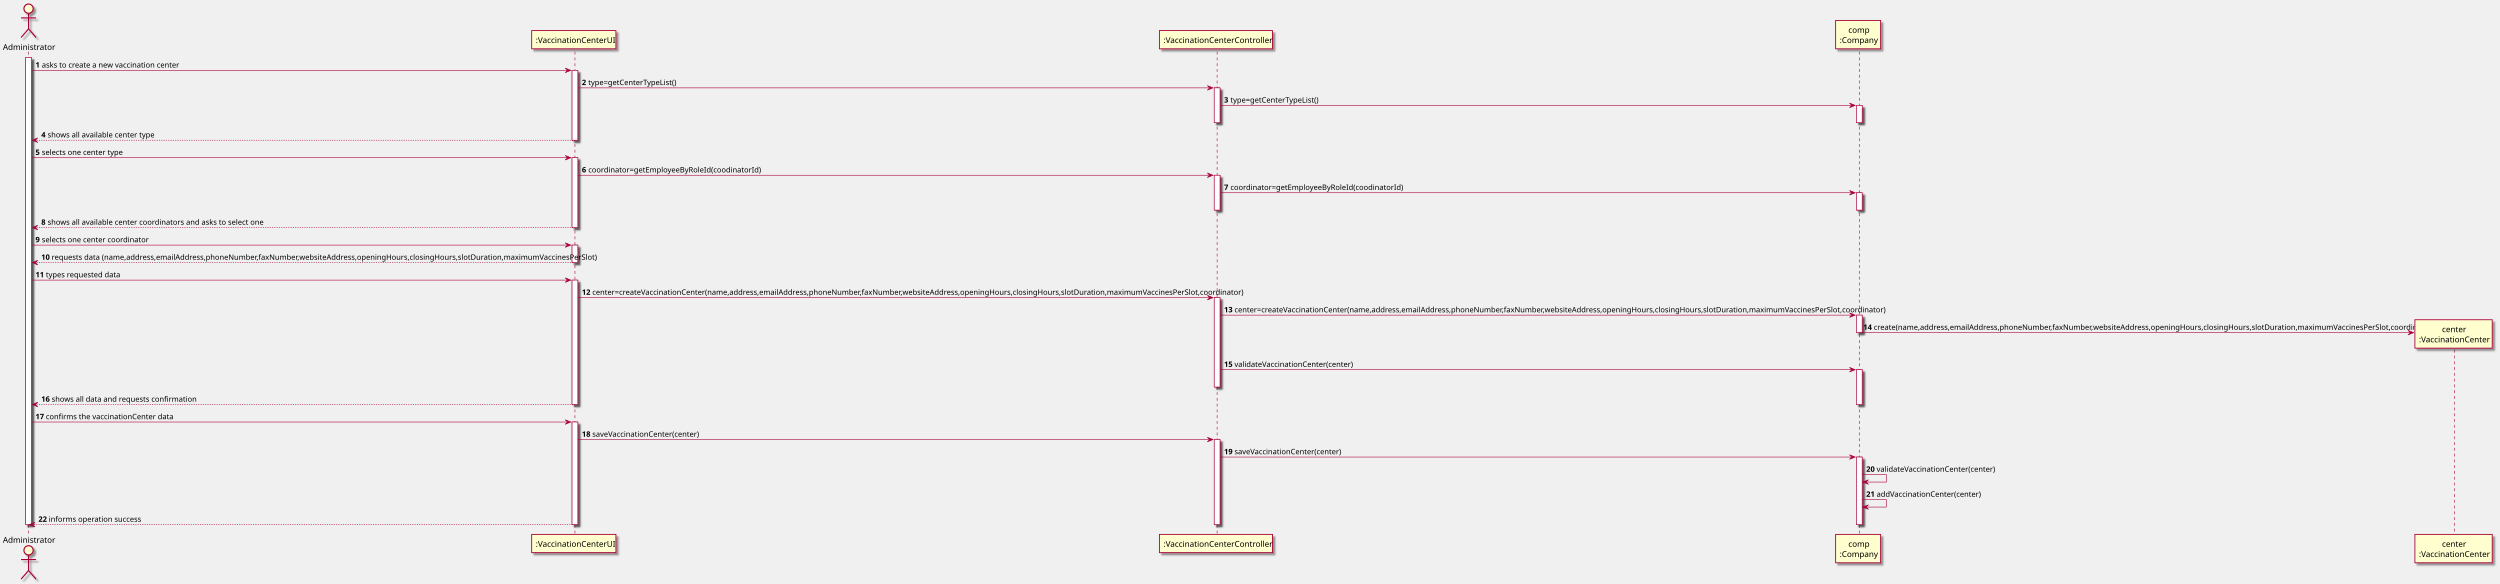
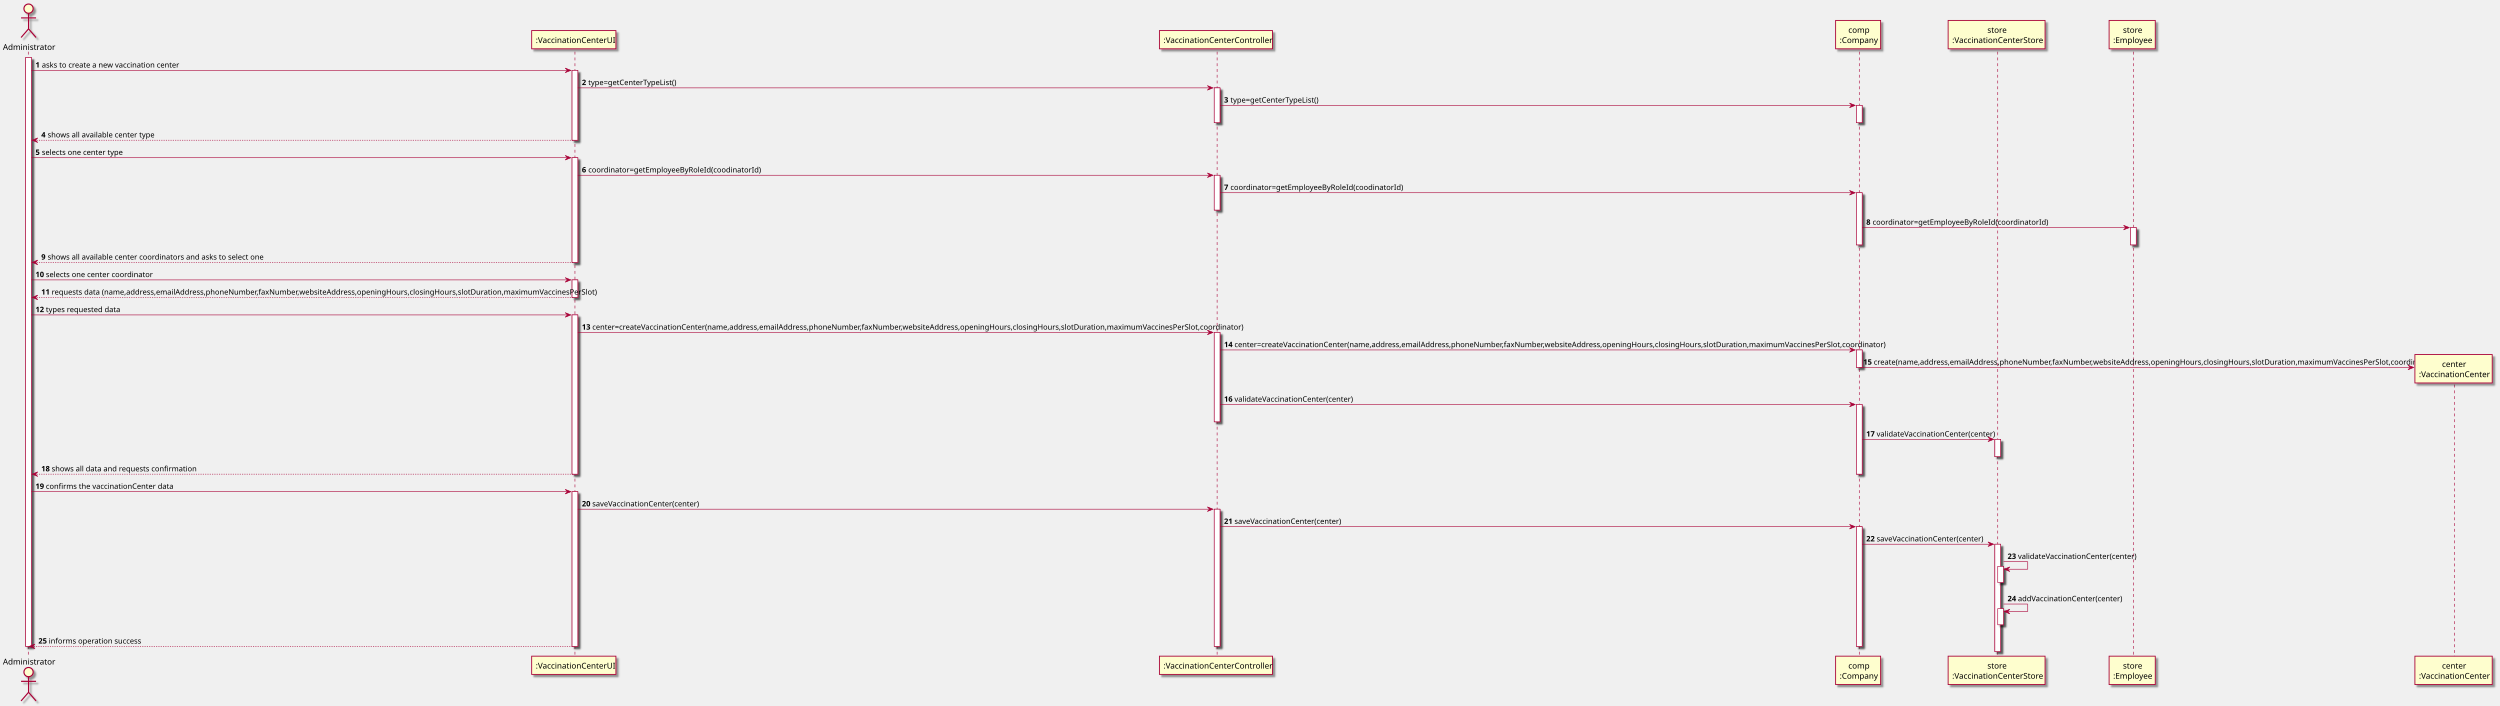
- <svg xmlns="http://www.w3.org/2000/svg" contentScriptType="application/ecmascript" contentStyleType="text/css" height="1012px" preserveAspectRatio="none" style="width:4333px;height:1012px;background:#FFFFFF;" version="1.1" viewBox="0 0 4333 1012" width="4333px" zoomAndPan="magnify">
+ <svg xmlns="http://www.w3.org/2000/svg" contentScriptType="application/ecmascript" contentStyleType="text/css" height="1223px" preserveAspectRatio="none" style="width:4333px;height:1223px;background:#FFFFFF;" version="1.1" viewBox="0 0 4333 1223" width="4333px" zoomAndPan="magnify">
  <defs>
-     <filter height="300%" id="fcncku4zuttmj" width="300%" x="-1" y="-1">
+     <filter height="300%" id="f1o88w8wm0lerd" width="300%" x="-1" y="-1">
      <feGaussianBlur result="blurOut" stdDeviation="2.0" />
      <feColorMatrix in="blurOut" result="blurOut2" type="matrix" values="0 0 0 0 0 0 0 0 0 0 0 0 0 0 0 0 0 0 .4 0" />
      <feOffset dx="4.0" dy="4.0" in="blurOut2" result="blurOut3" />
      <feBlend in="SourceGraphic" in2="blurOut3" mode="normal" />
    </filter>
  </defs>
  <g>
-     <rect fill="#FFFFFF" filter="url(#fcncku4zuttmj)" height="809.602" style="stroke:#A80036;stroke-width:1.0;" width="10" x="44.5" y="99.609" />
-     <rect fill="#FFFFFF" filter="url(#fcncku4zuttmj)" height="121.055" style="stroke:#A80036;stroke-width:1.0;" width="10" x="991.5" y="121.961" />
-     <rect fill="#FFFFFF" filter="url(#fcncku4zuttmj)" height="121.055" style="stroke:#A80036;stroke-width:1.0;" width="10" x="991.5" y="273.367" />
-     <rect fill="#FFFFFF" filter="url(#fcncku4zuttmj)" height="30.352" style="stroke:#A80036;stroke-width:1.0;" width="10" x="991.5" y="424.773" />
-     <rect fill="#FFFFFF" filter="url(#fcncku4zuttmj)" height="215.625" style="stroke:#A80036;stroke-width:1.0;" width="10" x="991.5" y="485.477" />
-     <rect fill="#FFFFFF" filter="url(#fcncku4zuttmj)" height="177.758" style="stroke:#A80036;stroke-width:1.0;" width="10" x="991.5" y="731.453" />
-     <rect fill="#FFFFFF" filter="url(#fcncku4zuttmj)" height="60.352" style="stroke:#A80036;stroke-width:1.0;" width="10" x="2104.5" y="152.312" />
-     <rect fill="#FFFFFF" filter="url(#fcncku4zuttmj)" height="60.352" style="stroke:#A80036;stroke-width:1.0;" width="10" x="2104.5" y="303.719" />
-     <rect fill="#FFFFFF" filter="url(#fcncku4zuttmj)" height="154.922" style="stroke:#A80036;stroke-width:1.0;" width="10" x="2104.5" y="515.828" />
-     <rect fill="#FFFFFF" filter="url(#fcncku4zuttmj)" height="147.406" style="stroke:#A80036;stroke-width:1.0;" width="10" x="2104.5" y="761.805" />
-     <rect fill="#FFFFFF" filter="url(#fcncku4zuttmj)" height="30" style="stroke:#A80036;stroke-width:1.0;" width="10" x="3217.5" y="182.664" />
-     <rect fill="#FFFFFF" filter="url(#fcncku4zuttmj)" height="30" style="stroke:#A80036;stroke-width:1.0;" width="10" x="3217.5" y="334.07" />
-     <rect fill="#FFFFFF" filter="url(#fcncku4zuttmj)" height="30.352" style="stroke:#A80036;stroke-width:1.0;" width="10" x="3217.5" y="546.18" />
-     <rect fill="#FFFFFF" filter="url(#fcncku4zuttmj)" height="60.352" style="stroke:#A80036;stroke-width:1.0;" width="10" x="3217.5" y="640.75" />
-     <rect fill="#FFFFFF" filter="url(#fcncku4zuttmj)" height="117.055" style="stroke:#A80036;stroke-width:1.0;" width="10" x="3217.5" y="792.156" />
-     <line style="stroke:#A80036;stroke-width:1.0;stroke-dasharray:5.0,5.0;" x1="49" x2="49" y1="89.609" y2="927.211" />
-     <line style="stroke:#A80036;stroke-width:1.0;stroke-dasharray:5.0,5.0;" x1="996.5" x2="996.5" y1="89.609" y2="927.211" />
-     <line style="stroke:#A80036;stroke-width:1.0;stroke-dasharray:5.0,5.0;" x1="2109.5" x2="2109.5" y1="89.609" y2="927.211" />
-     <line style="stroke:#A80036;stroke-width:1.0;stroke-dasharray:5.0,5.0;" x1="3222.5" x2="3222.5" y1="89.609" y2="927.211" />
-     <line style="stroke:#A80036;stroke-width:1.0;stroke-dasharray:5.0,5.0;" x1="4254.5" x2="4254.5" y1="596.289" y2="927.211" />
+     <rect fill="#FFFFFF" filter="url(#f1o88w8wm0lerd)" height="1020.656" style="stroke:#A80036;stroke-width:1.0;" width="10" x="44.5" y="99.609" />
+     <rect fill="#FFFFFF" filter="url(#f1o88w8wm0lerd)" height="121.055" style="stroke:#A80036;stroke-width:1.0;" width="10" x="991.5" y="121.961" />
+     <rect fill="#FFFFFF" filter="url(#f1o88w8wm0lerd)" height="181.406" style="stroke:#A80036;stroke-width:1.0;" width="10" x="991.5" y="273.367" />
+     <rect fill="#FFFFFF" filter="url(#f1o88w8wm0lerd)" height="30.352" style="stroke:#A80036;stroke-width:1.0;" width="10" x="991.5" y="485.125" />
+     <rect fill="#FFFFFF" filter="url(#f1o88w8wm0lerd)" height="275.977" style="stroke:#A80036;stroke-width:1.0;" width="10" x="991.5" y="545.828" />
+     <rect fill="#FFFFFF" filter="url(#f1o88w8wm0lerd)" height="268.109" style="stroke:#A80036;stroke-width:1.0;" width="10" x="991.5" y="852.156" />
+     <rect fill="#FFFFFF" filter="url(#f1o88w8wm0lerd)" height="60.352" style="stroke:#A80036;stroke-width:1.0;" width="10" x="2104.5" y="152.312" />
+     <rect fill="#FFFFFF" filter="url(#f1o88w8wm0lerd)" height="60.352" style="stroke:#A80036;stroke-width:1.0;" width="10" x="2104.5" y="303.719" />
+     <rect fill="#FFFFFF" filter="url(#f1o88w8wm0lerd)" height="154.922" style="stroke:#A80036;stroke-width:1.0;" width="10" x="2104.5" y="576.18" />
+     <rect fill="#FFFFFF" filter="url(#f1o88w8wm0lerd)" height="237.758" style="stroke:#A80036;stroke-width:1.0;" width="10" x="2104.5" y="882.508" />
+     <rect fill="#FFFFFF" filter="url(#f1o88w8wm0lerd)" height="30" style="stroke:#A80036;stroke-width:1.0;" width="10" x="3217.5" y="182.664" />
+     <rect fill="#FFFFFF" filter="url(#f1o88w8wm0lerd)" height="90.352" style="stroke:#A80036;stroke-width:1.0;" width="10" x="3217.5" y="334.07" />
+     <rect fill="#FFFFFF" filter="url(#f1o88w8wm0lerd)" height="30.352" style="stroke:#A80036;stroke-width:1.0;" width="10" x="3217.5" y="606.531" />
+     <rect fill="#FFFFFF" filter="url(#f1o88w8wm0lerd)" height="120.703" style="stroke:#A80036;stroke-width:1.0;" width="10" x="3217.5" y="701.102" />
+     <rect fill="#FFFFFF" filter="url(#f1o88w8wm0lerd)" height="207.406" style="stroke:#A80036;stroke-width:1.0;" width="10" x="3217.5" y="912.859" />
+     <rect fill="#FFFFFF" filter="url(#f1o88w8wm0lerd)" height="30" style="stroke:#A80036;stroke-width:1.0;" width="10" x="3457.5" y="761.453" />
+     <rect fill="#FFFFFF" filter="url(#f1o88w8wm0lerd)" height="186.055" style="stroke:#A80036;stroke-width:1.0;" width="10" x="3457.5" y="943.211" />
+     <rect fill="#FFFFFF" filter="url(#f1o88w8wm0lerd)" height="28" style="stroke:#A80036;stroke-width:1.0;" width="10" x="3462.5" y="981.562" />
+     <rect fill="#FFFFFF" filter="url(#f1o88w8wm0lerd)" height="28" style="stroke:#A80036;stroke-width:1.0;" width="10" x="3462.5" y="1054.914" />
+     <rect fill="#FFFFFF" filter="url(#f1o88w8wm0lerd)" height="30" style="stroke:#A80036;stroke-width:1.0;" width="10" x="3692.5" y="394.422" />
+     <line style="stroke:#A80036;stroke-width:1.0;stroke-dasharray:5.0,5.0;" x1="49" x2="49" y1="89.609" y2="1138.266" />
+     <line style="stroke:#A80036;stroke-width:1.0;stroke-dasharray:5.0,5.0;" x1="996.5" x2="996.5" y1="89.609" y2="1138.266" />
+     <line style="stroke:#A80036;stroke-width:1.0;stroke-dasharray:5.0,5.0;" x1="2109.5" x2="2109.5" y1="89.609" y2="1138.266" />
+     <line style="stroke:#A80036;stroke-width:1.0;stroke-dasharray:5.0,5.0;" x1="3222.5" x2="3222.5" y1="89.609" y2="1138.266" />
+     <line style="stroke:#A80036;stroke-width:1.0;stroke-dasharray:5.0,5.0;" x1="3462.5" x2="3462.5" y1="89.609" y2="1138.266" />
+     <line style="stroke:#A80036;stroke-width:1.0;stroke-dasharray:5.0,5.0;" x1="3697.5" x2="3697.5" y1="89.609" y2="1138.266" />
+     <line style="stroke:#A80036;stroke-width:1.0;stroke-dasharray:5.0,5.0;" x1="4254.5" x2="4254.5" y1="656.641" y2="1138.266" />
    <text fill="#000000" font-family="sans-serif" font-size="14" lengthAdjust="spacing" textLength="83" x="5" y="86.533">Administrator</text>
-     <ellipse cx="49.5" cy="15" fill="#FEFECE" filter="url(#fcncku4zuttmj)" rx="8" ry="8" style="stroke:#A80036;stroke-width:2.0;" />
-     <path d="M49.5,23 L49.5,50 M36.5,31 L62.5,31 M49.5,50 L36.5,65 M49.5,50 L62.5,65 " fill="none" filter="url(#fcncku4zuttmj)" style="stroke:#A80036;stroke-width:2.0;" />
-     <text fill="#000000" font-family="sans-serif" font-size="14" lengthAdjust="spacing" textLength="83" x="5" y="940.744">Administrator</text>
-     <ellipse cx="49.5" cy="953.82" fill="#FEFECE" filter="url(#fcncku4zuttmj)" rx="8" ry="8" style="stroke:#A80036;stroke-width:2.0;" />
-     <path d="M49.5,961.82 L49.5,988.82 M36.5,969.82 L62.5,969.82 M49.5,988.82 L36.5,1003.82 M49.5,988.82 L62.5,1003.82 " fill="none" filter="url(#fcncku4zuttmj)" style="stroke:#A80036;stroke-width:2.0;" />
-     <rect fill="#FEFECE" filter="url(#fcncku4zuttmj)" height="31.609" style="stroke:#A80036;stroke-width:1.5;" width="146" x="921.5" y="53" />
+     <ellipse cx="49.5" cy="15" fill="#FEFECE" filter="url(#f1o88w8wm0lerd)" rx="8" ry="8" style="stroke:#A80036;stroke-width:2.0;" />
+     <path d="M49.5,23 L49.5,50 M36.5,31 L62.5,31 M49.5,50 L36.5,65 M49.5,50 L62.5,65 " fill="none" filter="url(#f1o88w8wm0lerd)" style="stroke:#A80036;stroke-width:2.0;" />
+     <text fill="#000000" font-family="sans-serif" font-size="14" lengthAdjust="spacing" textLength="83" x="5" y="1151.799">Administrator</text>
+     <ellipse cx="49.5" cy="1164.875" fill="#FEFECE" filter="url(#f1o88w8wm0lerd)" rx="8" ry="8" style="stroke:#A80036;stroke-width:2.0;" />
+     <path d="M49.5,1172.875 L49.5,1199.875 M36.5,1180.875 L62.5,1180.875 M49.5,1199.875 L36.5,1214.875 M49.5,1199.875 L62.5,1214.875 " fill="none" filter="url(#f1o88w8wm0lerd)" style="stroke:#A80036;stroke-width:2.0;" />
+     <rect fill="#FEFECE" filter="url(#f1o88w8wm0lerd)" height="31.609" style="stroke:#A80036;stroke-width:1.5;" width="146" x="921.5" y="53" />
    <text fill="#000000" font-family="sans-serif" font-size="14" lengthAdjust="spacing" textLength="132" x="928.5" y="74.533">:VaccinationCenterUI</text>
-     <rect fill="#FEFECE" filter="url(#fcncku4zuttmj)" height="31.609" style="stroke:#A80036;stroke-width:1.5;" width="146" x="921.5" y="926.211" />
-     <text fill="#000000" font-family="sans-serif" font-size="14" lengthAdjust="spacing" textLength="132" x="928.5" y="947.744">:VaccinationCenterUI</text>
-     <rect fill="#FEFECE" filter="url(#fcncku4zuttmj)" height="31.609" style="stroke:#A80036;stroke-width:1.5;" width="196" x="2009.5" y="53" />
+     <rect fill="#FEFECE" filter="url(#f1o88w8wm0lerd)" height="31.609" style="stroke:#A80036;stroke-width:1.5;" width="146" x="921.5" y="1137.266" />
+     <text fill="#000000" font-family="sans-serif" font-size="14" lengthAdjust="spacing" textLength="132" x="928.5" y="1158.799">:VaccinationCenterUI</text>
+     <rect fill="#FEFECE" filter="url(#f1o88w8wm0lerd)" height="31.609" style="stroke:#A80036;stroke-width:1.5;" width="196" x="2009.5" y="53" />
    <text fill="#000000" font-family="sans-serif" font-size="14" lengthAdjust="spacing" textLength="182" x="2016.5" y="74.533">:VaccinationCenterController</text>
-     <rect fill="#FEFECE" filter="url(#fcncku4zuttmj)" height="31.609" style="stroke:#A80036;stroke-width:1.5;" width="196" x="2009.5" y="926.211" />
-     <text fill="#000000" font-family="sans-serif" font-size="14" lengthAdjust="spacing" textLength="182" x="2016.5" y="947.744">:VaccinationCenterController</text>
-     <rect fill="#FEFECE" filter="url(#fcncku4zuttmj)" height="49.219" style="stroke:#A80036;stroke-width:1.5;" width="78" x="3181.5" y="35.391" />
+     <rect fill="#FEFECE" filter="url(#f1o88w8wm0lerd)" height="31.609" style="stroke:#A80036;stroke-width:1.5;" width="196" x="2009.5" y="1137.266" />
+     <text fill="#000000" font-family="sans-serif" font-size="14" lengthAdjust="spacing" textLength="182" x="2016.5" y="1158.799">:VaccinationCenterController</text>
+     <rect fill="#FEFECE" filter="url(#f1o88w8wm0lerd)" height="49.219" style="stroke:#A80036;stroke-width:1.5;" width="78" x="3181.5" y="35.391" />
    <text fill="#000000" font-family="sans-serif" font-size="14" lengthAdjust="spacing" textLength="34" x="3203.5" y="56.924">comp</text>
    <text fill="#000000" font-family="sans-serif" font-size="14" lengthAdjust="spacing" textLength="64" x="3188.5" y="74.533">:Company</text>
-     <rect fill="#FEFECE" filter="url(#fcncku4zuttmj)" height="49.219" style="stroke:#A80036;stroke-width:1.5;" width="78" x="3181.5" y="926.211" />
-     <text fill="#000000" font-family="sans-serif" font-size="14" lengthAdjust="spacing" textLength="34" x="3203.5" y="947.744">comp</text>
-     <text fill="#000000" font-family="sans-serif" font-size="14" lengthAdjust="spacing" textLength="64" x="3188.5" y="965.354">:Company</text>
-     <rect fill="#FEFECE" filter="url(#fcncku4zuttmj)" height="49.219" style="stroke:#A80036;stroke-width:1.5;" width="134" x="4185.5" y="926.211" />
-     <text fill="#000000" font-family="sans-serif" font-size="14" lengthAdjust="spacing" textLength="40" x="4232.5" y="947.744">center</text>
-     <text fill="#000000" font-family="sans-serif" font-size="14" lengthAdjust="spacing" textLength="120" x="4192.5" y="965.354">:VaccinationCenter</text>
-     <rect fill="#FFFFFF" filter="url(#fcncku4zuttmj)" height="809.602" style="stroke:#A80036;stroke-width:1.0;" width="10" x="44.5" y="99.609" />
-     <rect fill="#FFFFFF" filter="url(#fcncku4zuttmj)" height="121.055" style="stroke:#A80036;stroke-width:1.0;" width="10" x="991.5" y="121.961" />
-     <rect fill="#FFFFFF" filter="url(#fcncku4zuttmj)" height="121.055" style="stroke:#A80036;stroke-width:1.0;" width="10" x="991.5" y="273.367" />
-     <rect fill="#FFFFFF" filter="url(#fcncku4zuttmj)" height="30.352" style="stroke:#A80036;stroke-width:1.0;" width="10" x="991.5" y="424.773" />
-     <rect fill="#FFFFFF" filter="url(#fcncku4zuttmj)" height="215.625" style="stroke:#A80036;stroke-width:1.0;" width="10" x="991.5" y="485.477" />
-     <rect fill="#FFFFFF" filter="url(#fcncku4zuttmj)" height="177.758" style="stroke:#A80036;stroke-width:1.0;" width="10" x="991.5" y="731.453" />
-     <rect fill="#FFFFFF" filter="url(#fcncku4zuttmj)" height="60.352" style="stroke:#A80036;stroke-width:1.0;" width="10" x="2104.5" y="152.312" />
-     <rect fill="#FFFFFF" filter="url(#fcncku4zuttmj)" height="60.352" style="stroke:#A80036;stroke-width:1.0;" width="10" x="2104.5" y="303.719" />
-     <rect fill="#FFFFFF" filter="url(#fcncku4zuttmj)" height="154.922" style="stroke:#A80036;stroke-width:1.0;" width="10" x="2104.5" y="515.828" />
-     <rect fill="#FFFFFF" filter="url(#fcncku4zuttmj)" height="147.406" style="stroke:#A80036;stroke-width:1.0;" width="10" x="2104.5" y="761.805" />
-     <rect fill="#FFFFFF" filter="url(#fcncku4zuttmj)" height="30" style="stroke:#A80036;stroke-width:1.0;" width="10" x="3217.5" y="182.664" />
-     <rect fill="#FFFFFF" filter="url(#fcncku4zuttmj)" height="30" style="stroke:#A80036;stroke-width:1.0;" width="10" x="3217.5" y="334.07" />
-     <rect fill="#FFFFFF" filter="url(#fcncku4zuttmj)" height="30.352" style="stroke:#A80036;stroke-width:1.0;" width="10" x="3217.5" y="546.18" />
-     <rect fill="#FFFFFF" filter="url(#fcncku4zuttmj)" height="60.352" style="stroke:#A80036;stroke-width:1.0;" width="10" x="3217.5" y="640.75" />
-     <rect fill="#FFFFFF" filter="url(#fcncku4zuttmj)" height="117.055" style="stroke:#A80036;stroke-width:1.0;" width="10" x="3217.5" y="792.156" />
+     <rect fill="#FEFECE" filter="url(#f1o88w8wm0lerd)" height="49.219" style="stroke:#A80036;stroke-width:1.5;" width="78" x="3181.5" y="1137.266" />
+     <text fill="#000000" font-family="sans-serif" font-size="14" lengthAdjust="spacing" textLength="34" x="3203.5" y="1158.799">comp</text>
+     <text fill="#000000" font-family="sans-serif" font-size="14" lengthAdjust="spacing" textLength="64" x="3188.5" y="1176.408">:Company</text>
+     <rect fill="#FEFECE" filter="url(#f1o88w8wm0lerd)" height="49.219" style="stroke:#A80036;stroke-width:1.5;" width="168" x="3376.5" y="35.391" />
+     <text fill="#000000" font-family="sans-serif" font-size="14" lengthAdjust="spacing" textLength="32" x="3444.5" y="56.924">store</text>
+     <text fill="#000000" font-family="sans-serif" font-size="14" lengthAdjust="spacing" textLength="154" x="3383.5" y="74.533">:VaccinationCenterStore</text>
+     <rect fill="#FEFECE" filter="url(#f1o88w8wm0lerd)" height="49.219" style="stroke:#A80036;stroke-width:1.5;" width="168" x="3376.5" y="1137.266" />
+     <text fill="#000000" font-family="sans-serif" font-size="14" lengthAdjust="spacing" textLength="32" x="3444.5" y="1158.799">store</text>
+     <text fill="#000000" font-family="sans-serif" font-size="14" lengthAdjust="spacing" textLength="154" x="3383.5" y="1176.408">:VaccinationCenterStore</text>
+     <rect fill="#FEFECE" filter="url(#f1o88w8wm0lerd)" height="49.219" style="stroke:#A80036;stroke-width:1.5;" width="80" x="3655.5" y="35.391" />
+     <text fill="#000000" font-family="sans-serif" font-size="14" lengthAdjust="spacing" textLength="32" x="3679.5" y="56.924">store</text>
+     <text fill="#000000" font-family="sans-serif" font-size="14" lengthAdjust="spacing" textLength="66" x="3662.5" y="74.533">:Employee</text>
+     <rect fill="#FEFECE" filter="url(#f1o88w8wm0lerd)" height="49.219" style="stroke:#A80036;stroke-width:1.5;" width="80" x="3655.5" y="1137.266" />
+     <text fill="#000000" font-family="sans-serif" font-size="14" lengthAdjust="spacing" textLength="32" x="3679.5" y="1158.799">store</text>
+     <text fill="#000000" font-family="sans-serif" font-size="14" lengthAdjust="spacing" textLength="66" x="3662.5" y="1176.408">:Employee</text>
+     <rect fill="#FEFECE" filter="url(#f1o88w8wm0lerd)" height="49.219" style="stroke:#A80036;stroke-width:1.5;" width="134" x="4185.5" y="1137.266" />
+     <text fill="#000000" font-family="sans-serif" font-size="14" lengthAdjust="spacing" textLength="40" x="4232.5" y="1158.799">center</text>
+     <text fill="#000000" font-family="sans-serif" font-size="14" lengthAdjust="spacing" textLength="120" x="4192.5" y="1176.408">:VaccinationCenter</text>
+     <rect fill="#FFFFFF" filter="url(#f1o88w8wm0lerd)" height="1020.656" style="stroke:#A80036;stroke-width:1.0;" width="10" x="44.5" y="99.609" />
+     <rect fill="#FFFFFF" filter="url(#f1o88w8wm0lerd)" height="121.055" style="stroke:#A80036;stroke-width:1.0;" width="10" x="991.5" y="121.961" />
+     <rect fill="#FFFFFF" filter="url(#f1o88w8wm0lerd)" height="181.406" style="stroke:#A80036;stroke-width:1.0;" width="10" x="991.5" y="273.367" />
+     <rect fill="#FFFFFF" filter="url(#f1o88w8wm0lerd)" height="30.352" style="stroke:#A80036;stroke-width:1.0;" width="10" x="991.5" y="485.125" />
+     <rect fill="#FFFFFF" filter="url(#f1o88w8wm0lerd)" height="275.977" style="stroke:#A80036;stroke-width:1.0;" width="10" x="991.5" y="545.828" />
+     <rect fill="#FFFFFF" filter="url(#f1o88w8wm0lerd)" height="268.109" style="stroke:#A80036;stroke-width:1.0;" width="10" x="991.5" y="852.156" />
+     <rect fill="#FFFFFF" filter="url(#f1o88w8wm0lerd)" height="60.352" style="stroke:#A80036;stroke-width:1.0;" width="10" x="2104.5" y="152.312" />
+     <rect fill="#FFFFFF" filter="url(#f1o88w8wm0lerd)" height="60.352" style="stroke:#A80036;stroke-width:1.0;" width="10" x="2104.5" y="303.719" />
+     <rect fill="#FFFFFF" filter="url(#f1o88w8wm0lerd)" height="154.922" style="stroke:#A80036;stroke-width:1.0;" width="10" x="2104.5" y="576.18" />
+     <rect fill="#FFFFFF" filter="url(#f1o88w8wm0lerd)" height="237.758" style="stroke:#A80036;stroke-width:1.0;" width="10" x="2104.5" y="882.508" />
+     <rect fill="#FFFFFF" filter="url(#f1o88w8wm0lerd)" height="30" style="stroke:#A80036;stroke-width:1.0;" width="10" x="3217.5" y="182.664" />
+     <rect fill="#FFFFFF" filter="url(#f1o88w8wm0lerd)" height="90.352" style="stroke:#A80036;stroke-width:1.0;" width="10" x="3217.5" y="334.07" />
+     <rect fill="#FFFFFF" filter="url(#f1o88w8wm0lerd)" height="30.352" style="stroke:#A80036;stroke-width:1.0;" width="10" x="3217.5" y="606.531" />
+     <rect fill="#FFFFFF" filter="url(#f1o88w8wm0lerd)" height="120.703" style="stroke:#A80036;stroke-width:1.0;" width="10" x="3217.5" y="701.102" />
+     <rect fill="#FFFFFF" filter="url(#f1o88w8wm0lerd)" height="207.406" style="stroke:#A80036;stroke-width:1.0;" width="10" x="3217.5" y="912.859" />
+     <rect fill="#FFFFFF" filter="url(#f1o88w8wm0lerd)" height="30" style="stroke:#A80036;stroke-width:1.0;" width="10" x="3457.5" y="761.453" />
+     <rect fill="#FFFFFF" filter="url(#f1o88w8wm0lerd)" height="186.055" style="stroke:#A80036;stroke-width:1.0;" width="10" x="3457.5" y="943.211" />
+     <rect fill="#FFFFFF" filter="url(#f1o88w8wm0lerd)" height="28" style="stroke:#A80036;stroke-width:1.0;" width="10" x="3462.5" y="981.562" />
+     <rect fill="#FFFFFF" filter="url(#f1o88w8wm0lerd)" height="28" style="stroke:#A80036;stroke-width:1.0;" width="10" x="3462.5" y="1054.914" />
+     <rect fill="#FFFFFF" filter="url(#f1o88w8wm0lerd)" height="30" style="stroke:#A80036;stroke-width:1.0;" width="10" x="3692.5" y="394.422" />
    <polygon fill="#A80036" points="979.5,117.961,989.5,121.961,979.5,125.961,983.5,121.961" style="stroke:#A80036;stroke-width:1.0;" />
    <line style="stroke:#A80036;stroke-width:1.0;" x1="54.5" x2="985.5" y1="121.961" y2="121.961" />
    <text fill="#000000" font-family="sans-serif" font-size="13" font-weight="bold" lengthAdjust="spacing" textLength="7" x="61.5" y="117.105">1</text>
    <text fill="#000000" font-family="sans-serif" font-size="13" lengthAdjust="spacing" textLength="229" x="72.5" y="117.105">asks to create a new vaccination center</text>
    <polygon fill="#A80036" points="2092.5,148.312,2102.5,152.312,2092.5,156.312,2096.5,152.312" style="stroke:#A80036;stroke-width:1.0;" />
    <line style="stroke:#A80036;stroke-width:1.0;" x1="1001.5" x2="2098.5" y1="152.312" y2="152.312" />
    <text fill="#000000" font-family="sans-serif" font-size="13" font-weight="bold" lengthAdjust="spacing" textLength="7" x="1008.5" y="147.456">2</text>
    <text fill="#000000" font-family="sans-serif" font-size="13" lengthAdjust="spacing" textLength="146" x="1019.5" y="147.456">type=getCenterTypeList()</text>
    <polygon fill="#A80036" points="3205.5,178.664,3215.5,182.664,3205.5,186.664,3209.5,182.664" style="stroke:#A80036;stroke-width:1.0;" />
    <line style="stroke:#A80036;stroke-width:1.0;" x1="2114.5" x2="3211.5" y1="182.664" y2="182.664" />
    <text fill="#000000" font-family="sans-serif" font-size="13" font-weight="bold" lengthAdjust="spacing" textLength="7" x="2121.5" y="177.808">3</text>
    <text fill="#000000" font-family="sans-serif" font-size="13" lengthAdjust="spacing" textLength="146" x="2132.5" y="177.808">type=getCenterTypeList()</text>
    <polygon fill="#A80036" points="65.5,239.016,55.5,243.016,65.5,247.016,61.5,243.016" style="stroke:#A80036;stroke-width:1.0;" />
    <line style="stroke:#A80036;stroke-width:1.0;stroke-dasharray:2.0,2.0;" x1="59.5" x2="995.5" y1="243.016" y2="243.016" />
    <text fill="#000000" font-family="sans-serif" font-size="13" font-weight="bold" lengthAdjust="spacing" textLength="7" x="71.5" y="238.159">4</text>
    <text fill="#000000" font-family="sans-serif" font-size="13" lengthAdjust="spacing" textLength="176" x="82.5" y="238.159">shows all available center type</text>
    <polygon fill="#A80036" points="979.5,269.367,989.5,273.367,979.5,277.367,983.5,273.367" style="stroke:#A80036;stroke-width:1.0;" />
    <line style="stroke:#A80036;stroke-width:1.0;" x1="54.5" x2="985.5" y1="273.367" y2="273.367" />
    <text fill="#000000" font-family="sans-serif" font-size="13" font-weight="bold" lengthAdjust="spacing" textLength="7" x="61.5" y="268.511">5</text>
    <text fill="#000000" font-family="sans-serif" font-size="13" lengthAdjust="spacing" textLength="136" x="72.5" y="268.511">selects one center type</text>
    <polygon fill="#A80036" points="2092.5,299.719,2102.5,303.719,2092.5,307.719,2096.5,303.719" style="stroke:#A80036;stroke-width:1.0;" />
    <line style="stroke:#A80036;stroke-width:1.0;" x1="1001.5" x2="2098.5" y1="303.719" y2="303.719" />
    <text fill="#000000" font-family="sans-serif" font-size="13" font-weight="bold" lengthAdjust="spacing" textLength="7" x="1008.5" y="298.862">6</text>
    <text fill="#000000" font-family="sans-serif" font-size="13" lengthAdjust="spacing" textLength="278" x="1019.5" y="298.862">coordinator=getEmployeeByRoleId(coodinatorId)</text>
    <polygon fill="#A80036" points="3205.5,330.07,3215.5,334.07,3205.5,338.07,3209.5,334.07" style="stroke:#A80036;stroke-width:1.0;" />
    <line style="stroke:#A80036;stroke-width:1.0;" x1="2114.5" x2="3211.5" y1="334.07" y2="334.07" />
    <text fill="#000000" font-family="sans-serif" font-size="13" font-weight="bold" lengthAdjust="spacing" textLength="7" x="2121.5" y="329.214">7</text>
    <text fill="#000000" font-family="sans-serif" font-size="13" lengthAdjust="spacing" textLength="278" x="2132.5" y="329.214">coordinator=getEmployeeByRoleId(coodinatorId)</text>
-     <polygon fill="#A80036" points="65.5,390.422,55.5,394.422,65.5,398.422,61.5,394.422" style="stroke:#A80036;stroke-width:1.0;" />
-     <line style="stroke:#A80036;stroke-width:1.0;stroke-dasharray:2.0,2.0;" x1="59.5" x2="995.5" y1="394.422" y2="394.422" />
-     <text fill="#000000" font-family="sans-serif" font-size="13" font-weight="bold" lengthAdjust="spacing" textLength="7" x="71.5" y="389.565">8</text>
-     <text fill="#000000" font-family="sans-serif" font-size="13" lengthAdjust="spacing" textLength="358" x="82.5" y="389.565">shows all available center coordinators and asks to select one</text>
-     <polygon fill="#A80036" points="979.5,420.773,989.5,424.773,979.5,428.773,983.5,424.773" style="stroke:#A80036;stroke-width:1.0;" />
-     <line style="stroke:#A80036;stroke-width:1.0;" x1="54.5" x2="985.5" y1="424.773" y2="424.773" />
-     <text fill="#000000" font-family="sans-serif" font-size="13" font-weight="bold" lengthAdjust="spacing" textLength="7" x="61.5" y="419.917">9</text>
-     <text fill="#000000" font-family="sans-serif" font-size="13" lengthAdjust="spacing" textLength="175" x="72.5" y="419.917">selects one center coordinator</text>
-     <polygon fill="#A80036" points="65.5,451.125,55.5,455.125,65.5,459.125,61.5,455.125" style="stroke:#A80036;stroke-width:1.0;" />
-     <line style="stroke:#A80036;stroke-width:1.0;stroke-dasharray:2.0,2.0;" x1="59.5" x2="995.5" y1="455.125" y2="455.125" />
-     <text fill="#000000" font-family="sans-serif" font-size="13" font-weight="bold" lengthAdjust="spacing" textLength="14" x="71.5" y="450.269">10</text>
-     <text fill="#000000" font-family="sans-serif" font-size="13" lengthAdjust="spacing" textLength="895" x="89.5" y="450.269">requests data (name,address,emailAddress,phoneNumber,faxNumber,websiteAddress,openingHours,closingHours,slotDuration,maximumVaccinesPerSlot)</text>
-     <polygon fill="#A80036" points="979.5,481.477,989.5,485.477,979.5,489.477,983.5,485.477" style="stroke:#A80036;stroke-width:1.0;" />
-     <line style="stroke:#A80036;stroke-width:1.0;" x1="54.5" x2="985.5" y1="485.477" y2="485.477" />
-     <text fill="#000000" font-family="sans-serif" font-size="13" font-weight="bold" lengthAdjust="spacing" textLength="14" x="61.5" y="480.62">11</text>
-     <text fill="#000000" font-family="sans-serif" font-size="13" lengthAdjust="spacing" textLength="122" x="79.5" y="480.62">types requested data</text>
-     <polygon fill="#A80036" points="2092.5,511.828,2102.5,515.828,2092.5,519.828,2096.5,515.828" style="stroke:#A80036;stroke-width:1.0;" />
-     <line style="stroke:#A80036;stroke-width:1.0;" x1="1001.5" x2="2098.5" y1="515.828" y2="515.828" />
-     <text fill="#000000" font-family="sans-serif" font-size="13" font-weight="bold" lengthAdjust="spacing" textLength="14" x="1008.5" y="510.972">12</text>
-     <text fill="#000000" font-family="sans-serif" font-size="13" lengthAdjust="spacing" textLength="1066" x="1026.5" y="510.972">center=createVaccinationCenter(name,address,emailAddress,phoneNumber,faxNumber,websiteAddress,openingHours,closingHours,slotDuration,maximumVaccinesPerSlot,coordinator)</text>
-     <polygon fill="#A80036" points="3205.5,542.18,3215.5,546.18,3205.5,550.18,3209.5,546.18" style="stroke:#A80036;stroke-width:1.0;" />
-     <line style="stroke:#A80036;stroke-width:1.0;" x1="2114.5" x2="3211.5" y1="546.18" y2="546.18" />
-     <text fill="#000000" font-family="sans-serif" font-size="13" font-weight="bold" lengthAdjust="spacing" textLength="14" x="2121.5" y="541.323">13</text>
-     <text fill="#000000" font-family="sans-serif" font-size="13" lengthAdjust="spacing" textLength="1066" x="2139.5" y="541.323">center=createVaccinationCenter(name,address,emailAddress,phoneNumber,faxNumber,websiteAddress,openingHours,closingHours,slotDuration,maximumVaccinesPerSlot,coordinator)</text>
-     <polygon fill="#A80036" points="4173.5,572.531,4183.5,576.531,4173.5,580.531,4177.5,576.531" style="stroke:#A80036;stroke-width:1.0;" />
-     <line style="stroke:#A80036;stroke-width:1.0;" x1="3222.5" x2="4179.5" y1="576.531" y2="576.531" />
-     <text fill="#000000" font-family="sans-serif" font-size="13" font-weight="bold" lengthAdjust="spacing" textLength="14" x="3229.5" y="571.675">14</text>
-     <text fill="#000000" font-family="sans-serif" font-size="13" lengthAdjust="spacing" textLength="916" x="3247.5" y="571.675">create(name,address,emailAddress,phoneNumber,faxNumber,websiteAddress,openingHours,closingHours,slotDuration,maximumVaccinesPerSlot,coordinator)</text>
-     <rect fill="#FEFECE" filter="url(#fcncku4zuttmj)" height="49.219" style="stroke:#A80036;stroke-width:1.5;" width="134" x="4185.5" y="554.18" />
-     <text fill="#000000" font-family="sans-serif" font-size="14" lengthAdjust="spacing" textLength="40" x="4232.5" y="575.713">center</text>
-     <text fill="#000000" font-family="sans-serif" font-size="14" lengthAdjust="spacing" textLength="120" x="4192.5" y="593.322">:VaccinationCenter</text>
-     <polygon fill="#A80036" points="3205.5,636.75,3215.5,640.75,3205.5,644.75,3209.5,640.75" style="stroke:#A80036;stroke-width:1.0;" />
-     <line style="stroke:#A80036;stroke-width:1.0;" x1="2114.5" x2="3211.5" y1="640.75" y2="640.75" />
-     <text fill="#000000" font-family="sans-serif" font-size="13" font-weight="bold" lengthAdjust="spacing" textLength="14" x="2121.5" y="635.894">15</text>
-     <text fill="#000000" font-family="sans-serif" font-size="13" lengthAdjust="spacing" textLength="193" x="2139.5" y="635.894">validateVaccinationCenter(center)</text>
-     <polygon fill="#A80036" points="65.5,697.102,55.5,701.102,65.5,705.102,61.5,701.102" style="stroke:#A80036;stroke-width:1.0;" />
-     <line style="stroke:#A80036;stroke-width:1.0;stroke-dasharray:2.0,2.0;" x1="59.5" x2="995.5" y1="701.102" y2="701.102" />
-     <text fill="#000000" font-family="sans-serif" font-size="13" font-weight="bold" lengthAdjust="spacing" textLength="14" x="71.5" y="696.245">16</text>
-     <text fill="#000000" font-family="sans-serif" font-size="13" lengthAdjust="spacing" textLength="236" x="89.5" y="696.245">shows all data and requests confirmation</text>
-     <polygon fill="#A80036" points="979.5,727.453,989.5,731.453,979.5,735.453,983.5,731.453" style="stroke:#A80036;stroke-width:1.0;" />
-     <line style="stroke:#A80036;stroke-width:1.0;" x1="54.5" x2="985.5" y1="731.453" y2="731.453" />
-     <text fill="#000000" font-family="sans-serif" font-size="13" font-weight="bold" lengthAdjust="spacing" textLength="14" x="61.5" y="726.597">17</text>
-     <text fill="#000000" font-family="sans-serif" font-size="13" lengthAdjust="spacing" textLength="206" x="79.5" y="726.597">confirms the vaccinationCenter data</text>
-     <polygon fill="#A80036" points="2092.5,757.805,2102.5,761.805,2092.5,765.805,2096.5,761.805" style="stroke:#A80036;stroke-width:1.0;" />
-     <line style="stroke:#A80036;stroke-width:1.0;" x1="1001.5" x2="2098.5" y1="761.805" y2="761.805" />
-     <text fill="#000000" font-family="sans-serif" font-size="13" font-weight="bold" lengthAdjust="spacing" textLength="14" x="1008.5" y="756.948">18</text>
-     <text fill="#000000" font-family="sans-serif" font-size="13" lengthAdjust="spacing" textLength="176" x="1026.5" y="756.948">saveVaccinationCenter(center)</text>
-     <polygon fill="#A80036" points="3205.5,788.156,3215.5,792.156,3205.5,796.156,3209.5,792.156" style="stroke:#A80036;stroke-width:1.0;" />
-     <line style="stroke:#A80036;stroke-width:1.0;" x1="2114.5" x2="3211.5" y1="792.156" y2="792.156" />
-     <text fill="#000000" font-family="sans-serif" font-size="13" font-weight="bold" lengthAdjust="spacing" textLength="14" x="2121.5" y="787.3">19</text>
-     <text fill="#000000" font-family="sans-serif" font-size="13" lengthAdjust="spacing" textLength="176" x="2139.5" y="787.3">saveVaccinationCenter(center)</text>
-     <line style="stroke:#A80036;stroke-width:1.0;" x1="3227.5" x2="3269.5" y1="822.508" y2="822.508" />
-     <line style="stroke:#A80036;stroke-width:1.0;" x1="3269.5" x2="3269.5" y1="822.508" y2="835.508" />
-     <line style="stroke:#A80036;stroke-width:1.0;" x1="3228.5" x2="3269.5" y1="835.508" y2="835.508" />
-     <polygon fill="#A80036" points="3238.5,831.508,3228.5,835.508,3238.5,839.508,3234.5,835.508" style="stroke:#A80036;stroke-width:1.0;" />
-     <text fill="#000000" font-family="sans-serif" font-size="13" font-weight="bold" lengthAdjust="spacing" textLength="14" x="3234.5" y="817.651">20</text>
-     <text fill="#000000" font-family="sans-serif" font-size="13" lengthAdjust="spacing" textLength="193" x="3252.5" y="817.651">validateVaccinationCenter(center)</text>
-     <line style="stroke:#A80036;stroke-width:1.0;" x1="3227.5" x2="3269.5" y1="865.859" y2="865.859" />
-     <line style="stroke:#A80036;stroke-width:1.0;" x1="3269.5" x2="3269.5" y1="865.859" y2="878.859" />
-     <line style="stroke:#A80036;stroke-width:1.0;" x1="3228.5" x2="3269.5" y1="878.859" y2="878.859" />
-     <polygon fill="#A80036" points="3238.5,874.859,3228.5,878.859,3238.5,882.859,3234.5,878.859" style="stroke:#A80036;stroke-width:1.0;" />
-     <text fill="#000000" font-family="sans-serif" font-size="13" font-weight="bold" lengthAdjust="spacing" textLength="14" x="3234.5" y="861.003">21</text>
-     <text fill="#000000" font-family="sans-serif" font-size="13" lengthAdjust="spacing" textLength="171" x="3252.5" y="861.003">addVaccinationCenter(center)</text>
-     <polygon fill="#A80036" points="60.5,905.211,50.5,909.211,60.5,913.211,56.5,909.211" style="stroke:#A80036;stroke-width:1.0;" />
-     <line style="stroke:#A80036;stroke-width:1.0;stroke-dasharray:2.0,2.0;" x1="54.5" x2="995.5" y1="909.211" y2="909.211" />
-     <text fill="#000000" font-family="sans-serif" font-size="13" font-weight="bold" lengthAdjust="spacing" textLength="14" x="66.5" y="904.355">22</text>
-     <text fill="#000000" font-family="sans-serif" font-size="13" lengthAdjust="spacing" textLength="152" x="84.5" y="904.355">informs operation success</text>
+     <polygon fill="#A80036" points="3680.5,390.422,3690.5,394.422,3680.5,398.422,3684.5,394.422" style="stroke:#A80036;stroke-width:1.0;" />
+     <line style="stroke:#A80036;stroke-width:1.0;" x1="3227.5" x2="3686.5" y1="394.422" y2="394.422" />
+     <text fill="#000000" font-family="sans-serif" font-size="13" font-weight="bold" lengthAdjust="spacing" textLength="7" x="3234.5" y="389.565">8</text>
+     <text fill="#000000" font-family="sans-serif" font-size="13" lengthAdjust="spacing" textLength="282" x="3245.5" y="389.565">coordinator=getEmployeeByRoleId(coordinatorId)</text>
+     <polygon fill="#A80036" points="65.5,450.773,55.5,454.773,65.5,458.773,61.5,454.773" style="stroke:#A80036;stroke-width:1.0;" />
+     <line style="stroke:#A80036;stroke-width:1.0;stroke-dasharray:2.0,2.0;" x1="59.5" x2="995.5" y1="454.773" y2="454.773" />
+     <text fill="#000000" font-family="sans-serif" font-size="13" font-weight="bold" lengthAdjust="spacing" textLength="7" x="71.5" y="449.917">9</text>
+     <text fill="#000000" font-family="sans-serif" font-size="13" lengthAdjust="spacing" textLength="358" x="82.5" y="449.917">shows all available center coordinators and asks to select one</text>
+     <polygon fill="#A80036" points="979.5,481.125,989.5,485.125,979.5,489.125,983.5,485.125" style="stroke:#A80036;stroke-width:1.0;" />
+     <line style="stroke:#A80036;stroke-width:1.0;" x1="54.5" x2="985.5" y1="485.125" y2="485.125" />
+     <text fill="#000000" font-family="sans-serif" font-size="13" font-weight="bold" lengthAdjust="spacing" textLength="14" x="61.5" y="480.269">10</text>
+     <text fill="#000000" font-family="sans-serif" font-size="13" lengthAdjust="spacing" textLength="175" x="79.5" y="480.269">selects one center coordinator</text>
+     <polygon fill="#A80036" points="65.5,511.477,55.5,515.477,65.5,519.477,61.5,515.477" style="stroke:#A80036;stroke-width:1.0;" />
+     <line style="stroke:#A80036;stroke-width:1.0;stroke-dasharray:2.0,2.0;" x1="59.5" x2="995.5" y1="515.477" y2="515.477" />
+     <text fill="#000000" font-family="sans-serif" font-size="13" font-weight="bold" lengthAdjust="spacing" textLength="14" x="71.5" y="510.62">11</text>
+     <text fill="#000000" font-family="sans-serif" font-size="13" lengthAdjust="spacing" textLength="895" x="89.5" y="510.62">requests data (name,address,emailAddress,phoneNumber,faxNumber,websiteAddress,openingHours,closingHours,slotDuration,maximumVaccinesPerSlot)</text>
+     <polygon fill="#A80036" points="979.5,541.828,989.5,545.828,979.5,549.828,983.5,545.828" style="stroke:#A80036;stroke-width:1.0;" />
+     <line style="stroke:#A80036;stroke-width:1.0;" x1="54.5" x2="985.5" y1="545.828" y2="545.828" />
+     <text fill="#000000" font-family="sans-serif" font-size="13" font-weight="bold" lengthAdjust="spacing" textLength="14" x="61.5" y="540.972">12</text>
+     <text fill="#000000" font-family="sans-serif" font-size="13" lengthAdjust="spacing" textLength="122" x="79.5" y="540.972">types requested data</text>
+     <polygon fill="#A80036" points="2092.5,572.18,2102.5,576.18,2092.5,580.18,2096.5,576.18" style="stroke:#A80036;stroke-width:1.0;" />
+     <line style="stroke:#A80036;stroke-width:1.0;" x1="1001.5" x2="2098.5" y1="576.18" y2="576.18" />
+     <text fill="#000000" font-family="sans-serif" font-size="13" font-weight="bold" lengthAdjust="spacing" textLength="14" x="1008.5" y="571.323">13</text>
+     <text fill="#000000" font-family="sans-serif" font-size="13" lengthAdjust="spacing" textLength="1066" x="1026.5" y="571.323">center=createVaccinationCenter(name,address,emailAddress,phoneNumber,faxNumber,websiteAddress,openingHours,closingHours,slotDuration,maximumVaccinesPerSlot,coordinator)</text>
+     <polygon fill="#A80036" points="3205.5,602.531,3215.5,606.531,3205.5,610.531,3209.5,606.531" style="stroke:#A80036;stroke-width:1.0;" />
+     <line style="stroke:#A80036;stroke-width:1.0;" x1="2114.5" x2="3211.5" y1="606.531" y2="606.531" />
+     <text fill="#000000" font-family="sans-serif" font-size="13" font-weight="bold" lengthAdjust="spacing" textLength="14" x="2121.5" y="601.675">14</text>
+     <text fill="#000000" font-family="sans-serif" font-size="13" lengthAdjust="spacing" textLength="1066" x="2139.5" y="601.675">center=createVaccinationCenter(name,address,emailAddress,phoneNumber,faxNumber,websiteAddress,openingHours,closingHours,slotDuration,maximumVaccinesPerSlot,coordinator)</text>
+     <polygon fill="#A80036" points="4173.5,632.883,4183.5,636.883,4173.5,640.883,4177.5,636.883" style="stroke:#A80036;stroke-width:1.0;" />
+     <line style="stroke:#A80036;stroke-width:1.0;" x1="3222.5" x2="4179.5" y1="636.883" y2="636.883" />
+     <text fill="#000000" font-family="sans-serif" font-size="13" font-weight="bold" lengthAdjust="spacing" textLength="14" x="3229.5" y="632.026">15</text>
+     <text fill="#000000" font-family="sans-serif" font-size="13" lengthAdjust="spacing" textLength="916" x="3247.5" y="632.026">create(name,address,emailAddress,phoneNumber,faxNumber,websiteAddress,openingHours,closingHours,slotDuration,maximumVaccinesPerSlot,coordinator)</text>
+     <rect fill="#FEFECE" filter="url(#f1o88w8wm0lerd)" height="49.219" style="stroke:#A80036;stroke-width:1.5;" width="134" x="4185.5" y="614.531" />
+     <text fill="#000000" font-family="sans-serif" font-size="14" lengthAdjust="spacing" textLength="40" x="4232.5" y="636.064">center</text>
+     <text fill="#000000" font-family="sans-serif" font-size="14" lengthAdjust="spacing" textLength="120" x="4192.5" y="653.674">:VaccinationCenter</text>
+     <polygon fill="#A80036" points="3205.5,697.102,3215.5,701.102,3205.5,705.102,3209.5,701.102" style="stroke:#A80036;stroke-width:1.0;" />
+     <line style="stroke:#A80036;stroke-width:1.0;" x1="2114.5" x2="3211.5" y1="701.102" y2="701.102" />
+     <text fill="#000000" font-family="sans-serif" font-size="13" font-weight="bold" lengthAdjust="spacing" textLength="14" x="2121.5" y="696.245">16</text>
+     <text fill="#000000" font-family="sans-serif" font-size="13" lengthAdjust="spacing" textLength="193" x="2139.5" y="696.245">validateVaccinationCenter(center)</text>
+     <polygon fill="#A80036" points="3445.5,757.453,3455.5,761.453,3445.5,765.453,3449.5,761.453" style="stroke:#A80036;stroke-width:1.0;" />
+     <line style="stroke:#A80036;stroke-width:1.0;" x1="3227.5" x2="3451.5" y1="761.453" y2="761.453" />
+     <text fill="#000000" font-family="sans-serif" font-size="13" font-weight="bold" lengthAdjust="spacing" textLength="14" x="3234.5" y="756.597">17</text>
+     <text fill="#000000" font-family="sans-serif" font-size="13" lengthAdjust="spacing" textLength="193" x="3252.5" y="756.597">validateVaccinationCenter(center)</text>
+     <polygon fill="#A80036" points="65.5,817.805,55.5,821.805,65.5,825.805,61.5,821.805" style="stroke:#A80036;stroke-width:1.0;" />
+     <line style="stroke:#A80036;stroke-width:1.0;stroke-dasharray:2.0,2.0;" x1="59.5" x2="995.5" y1="821.805" y2="821.805" />
+     <text fill="#000000" font-family="sans-serif" font-size="13" font-weight="bold" lengthAdjust="spacing" textLength="14" x="71.5" y="816.948">18</text>
+     <text fill="#000000" font-family="sans-serif" font-size="13" lengthAdjust="spacing" textLength="236" x="89.5" y="816.948">shows all data and requests confirmation</text>
+     <polygon fill="#A80036" points="979.5,848.156,989.5,852.156,979.5,856.156,983.5,852.156" style="stroke:#A80036;stroke-width:1.0;" />
+     <line style="stroke:#A80036;stroke-width:1.0;" x1="54.5" x2="985.5" y1="852.156" y2="852.156" />
+     <text fill="#000000" font-family="sans-serif" font-size="13" font-weight="bold" lengthAdjust="spacing" textLength="14" x="61.5" y="847.3">19</text>
+     <text fill="#000000" font-family="sans-serif" font-size="13" lengthAdjust="spacing" textLength="206" x="79.5" y="847.3">confirms the vaccinationCenter data</text>
+     <polygon fill="#A80036" points="2092.5,878.508,2102.5,882.508,2092.5,886.508,2096.5,882.508" style="stroke:#A80036;stroke-width:1.0;" />
+     <line style="stroke:#A80036;stroke-width:1.0;" x1="1001.5" x2="2098.5" y1="882.508" y2="882.508" />
+     <text fill="#000000" font-family="sans-serif" font-size="13" font-weight="bold" lengthAdjust="spacing" textLength="14" x="1008.5" y="877.651">20</text>
+     <text fill="#000000" font-family="sans-serif" font-size="13" lengthAdjust="spacing" textLength="176" x="1026.5" y="877.651">saveVaccinationCenter(center)</text>
+     <polygon fill="#A80036" points="3205.5,908.859,3215.5,912.859,3205.5,916.859,3209.5,912.859" style="stroke:#A80036;stroke-width:1.0;" />
+     <line style="stroke:#A80036;stroke-width:1.0;" x1="2114.5" x2="3211.5" y1="912.859" y2="912.859" />
+     <text fill="#000000" font-family="sans-serif" font-size="13" font-weight="bold" lengthAdjust="spacing" textLength="14" x="2121.5" y="908.003">21</text>
+     <text fill="#000000" font-family="sans-serif" font-size="13" lengthAdjust="spacing" textLength="176" x="2139.5" y="908.003">saveVaccinationCenter(center)</text>
+     <polygon fill="#A80036" points="3445.5,939.211,3455.5,943.211,3445.5,947.211,3449.5,943.211" style="stroke:#A80036;stroke-width:1.0;" />
+     <line style="stroke:#A80036;stroke-width:1.0;" x1="3227.5" x2="3451.5" y1="943.211" y2="943.211" />
+     <text fill="#000000" font-family="sans-serif" font-size="13" font-weight="bold" lengthAdjust="spacing" textLength="14" x="3234.5" y="938.355">22</text>
+     <text fill="#000000" font-family="sans-serif" font-size="13" lengthAdjust="spacing" textLength="176" x="3252.5" y="938.355">saveVaccinationCenter(center)</text>
+     <line style="stroke:#A80036;stroke-width:1.0;" x1="3472.5" x2="3514.5" y1="973.562" y2="973.562" />
+     <line style="stroke:#A80036;stroke-width:1.0;" x1="3514.5" x2="3514.5" y1="973.562" y2="986.562" />
+     <line style="stroke:#A80036;stroke-width:1.0;" x1="3473.5" x2="3514.5" y1="986.562" y2="986.562" />
+     <polygon fill="#A80036" points="3483.5,982.562,3473.5,986.562,3483.5,990.562,3479.5,986.562" style="stroke:#A80036;stroke-width:1.0;" />
+     <text fill="#000000" font-family="sans-serif" font-size="13" font-weight="bold" lengthAdjust="spacing" textLength="14" x="3479.5" y="968.706">23</text>
+     <text fill="#000000" font-family="sans-serif" font-size="13" lengthAdjust="spacing" textLength="193" x="3497.5" y="968.706">validateVaccinationCenter(center)</text>
+     <line style="stroke:#A80036;stroke-width:1.0;" x1="3472.5" x2="3514.5" y1="1046.914" y2="1046.914" />
+     <line style="stroke:#A80036;stroke-width:1.0;" x1="3514.5" x2="3514.5" y1="1046.914" y2="1059.914" />
+     <line style="stroke:#A80036;stroke-width:1.0;" x1="3473.5" x2="3514.5" y1="1059.914" y2="1059.914" />
+     <polygon fill="#A80036" points="3483.5,1055.914,3473.5,1059.914,3483.5,1063.914,3479.5,1059.914" style="stroke:#A80036;stroke-width:1.0;" />
+     <text fill="#000000" font-family="sans-serif" font-size="13" font-weight="bold" lengthAdjust="spacing" textLength="14" x="3479.5" y="1042.058">24</text>
+     <text fill="#000000" font-family="sans-serif" font-size="13" lengthAdjust="spacing" textLength="171" x="3497.5" y="1042.058">addVaccinationCenter(center)</text>
+     <polygon fill="#A80036" points="60.5,1116.266,50.5,1120.266,60.5,1124.266,56.5,1120.266" style="stroke:#A80036;stroke-width:1.0;" />
+     <line style="stroke:#A80036;stroke-width:1.0;stroke-dasharray:2.0,2.0;" x1="54.5" x2="995.5" y1="1120.266" y2="1120.266" />
+     <text fill="#000000" font-family="sans-serif" font-size="13" font-weight="bold" lengthAdjust="spacing" textLength="14" x="66.5" y="1115.409">25</text>
+     <text fill="#000000" font-family="sans-serif" font-size="13" lengthAdjust="spacing" textLength="152" x="84.5" y="1115.409">informs operation success</text>
  </g>
</svg>
